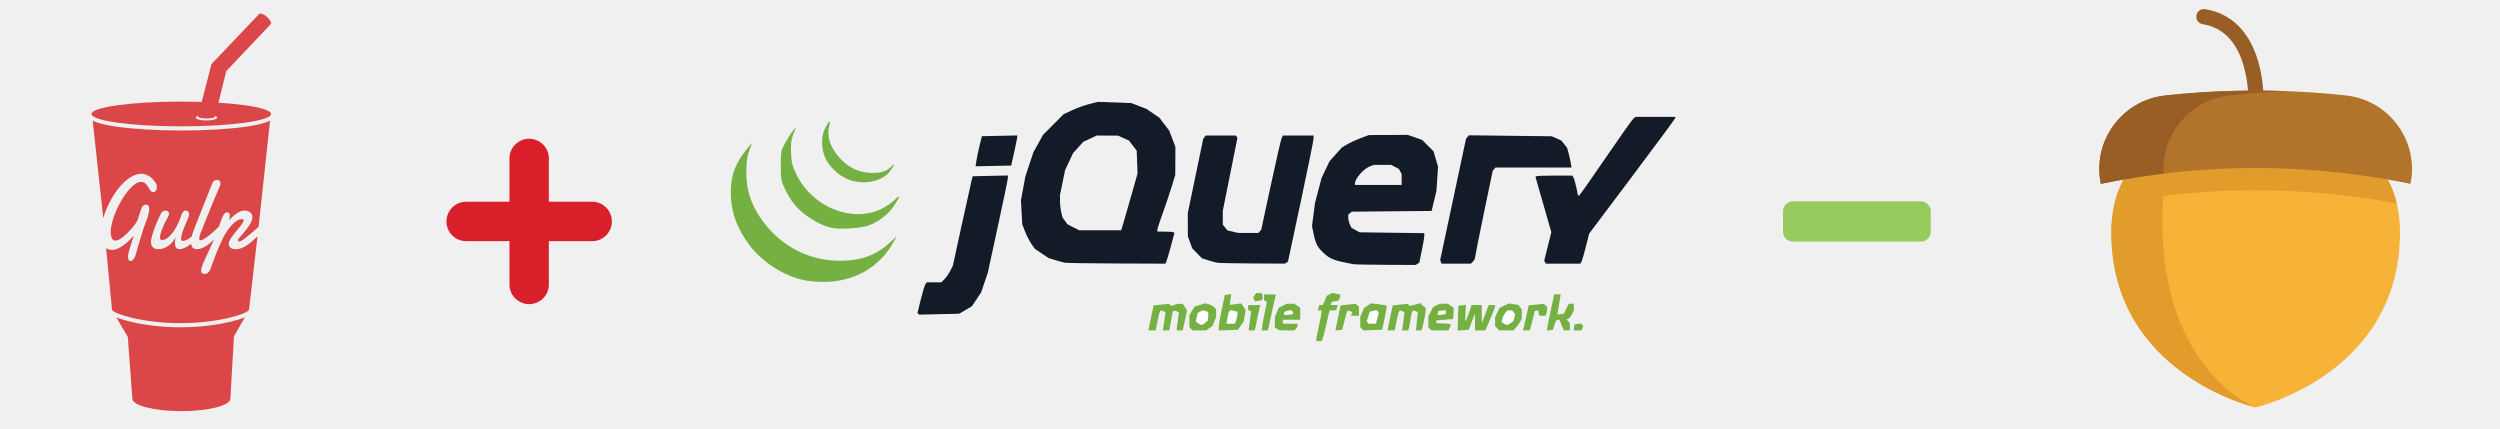
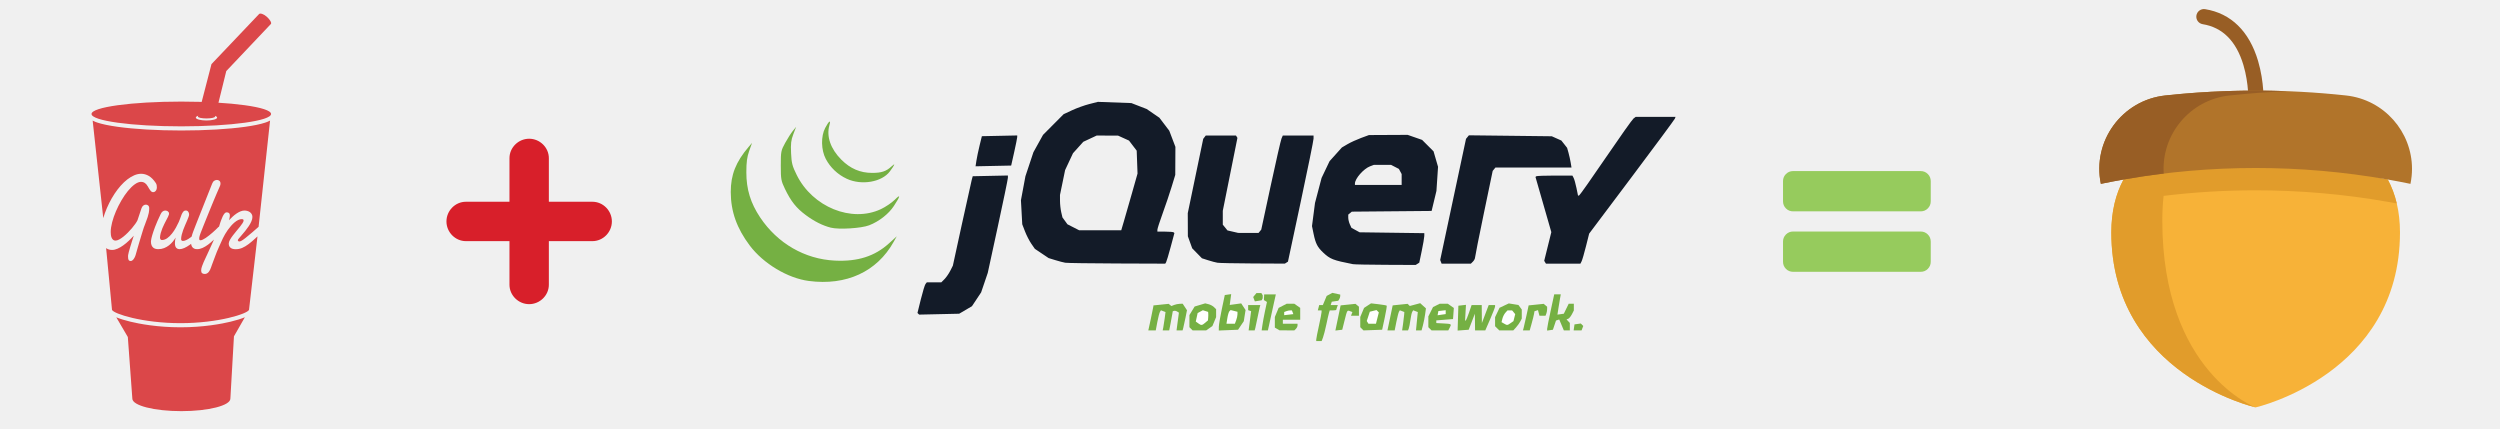
<svg xmlns="http://www.w3.org/2000/svg" version="1.1" id="Layer_1" x="0px" y="0px" width="1873px" height="320.983px" viewBox="0 0 1873 320.983" enable-background="new 0 0 1873 320.983" xml:space="preserve">
-   <g id="gulp_1">
+   <g id="gulp_1_">
    <g id="gulp">
      <g id="Gulp-Logo" transform="translate(0, 1)">
        <path id="Cup" fill="#DB4749" d="M135.241,244.212c-17.451,0-30.934-2.621-37.419-4.184     c-4.434-1.068-7.995-2.173-10.7-3.311l8.648,14.777l3.383,46.164c0,5.176,16.441,9.371,36.721,9.371     c20.282,0,36.722-4.195,36.722-9.371l2.679-46.668l8.183-14.314c-2.717,1.15-6.309,2.271-10.798,3.352     C166.175,241.591,152.691,244.212,135.241,244.212z M183.739,93.99c-12.807,1.788-29.807,2.773-47.864,2.773     c-18.057,0-35.055-0.985-47.863-2.773c-6.344-0.886-11.364-1.931-14.919-3.105c-0.848-0.28-2.285-0.759-3.668-1.521l7.935,73.032     c0.369-1.259,0.779-2.515,1.234-3.768c0.932-2.563,2.01-5.072,3.232-7.522c1.224-2.448,2.556-4.763,3.996-6.944     c1.439-2.18,2.972-4.187,4.596-6.022c1.625-1.833,3.292-3.411,5.003-4.732c1.711-1.321,3.438-2.353,5.182-3.097     c1.744-0.744,3.47-1.117,5.182-1.117c1.97,0,3.875,0.539,5.717,1.617c1.841,1.077,3.562,2.822,5.166,5.232     c0.368,0.539,0.602,1.084,0.698,1.635c0.098,0.552,0.146,1.071,0.146,1.559c0,1.154-0.276,2.065-0.829,2.731     c-0.551,0.668-1.208,1-1.964,1c-0.695,0-1.338-0.366-1.935-1.096c-0.595-0.73-1.261-1.776-1.998-3.137     c-0.694-1.23-1.457-2.122-2.289-2.673c-0.834-0.552-1.739-0.828-2.713-0.828c-1.517,0-3.136,0.629-4.856,1.885     c-1.723,1.256-3.428,2.918-5.116,4.982c-1.69,2.066-3.309,4.425-4.857,7.08s-2.918,5.374-4.11,8.157     c-1.192,2.785-2.138,5.529-2.842,8.234c-0.705,2.706-1.056,5.137-1.056,7.292c0,0.719,0.05,1.457,0.146,2.212     c0.098,0.758,0.281,1.443,0.553,2.059c0.27,0.615,0.639,1.122,1.104,1.52c0.466,0.398,1.056,0.597,1.77,0.597     c0.802,0,1.711-0.27,2.73-0.809c1.018-0.537,2.074-1.243,3.167-2.116c1.094-0.872,2.193-1.858,3.298-2.962     c1.105-1.103,2.133-2.219,3.086-3.348c0.952-1.128,1.797-2.213,2.533-3.251c0.737-1.039,1.289-1.942,1.657-2.714l3.022-9.042     c0.368-0.974,0.849-1.668,1.445-2.076c0.595-0.412,1.207-0.617,1.836-0.617c0.302,0,0.605,0.051,0.909,0.153     c0.304,0.103,0.573,0.264,0.812,0.481c0.238,0.219,0.428,0.5,0.568,0.847c0.141,0.346,0.211,0.749,0.211,1.211     c0,1.231-0.109,2.385-0.326,3.462c-0.216,1.078-0.492,2.129-0.829,3.156c-0.335,1.024-0.709,2.059-1.121,3.097     c-0.41,1.039-0.812,2.124-1.201,3.253c-0.086,0.127-0.243,0.531-0.472,1.209c-0.227,0.682-0.502,1.535-0.828,2.561     c-0.325,1.028-0.677,2.174-1.056,3.445c-0.38,1.268-0.769,2.564-1.169,3.886c-0.401,1.32-0.786,2.614-1.154,3.887     c-0.368,1.269-0.699,2.416-0.991,3.442c-0.292,1.025-0.535,1.885-0.731,2.578c-0.195,0.691-0.313,1.103-0.356,1.231     c-0.108,0.41-0.282,0.865-0.521,1.365c-0.237,0.499-0.519,0.976-0.844,1.423c-0.324,0.448-0.682,0.821-1.072,1.118     c-0.39,0.293-0.79,0.442-1.202,0.442c-0.693,0-1.197-0.233-1.509-0.693c-0.315-0.462-0.472-1.308-0.472-2.54v-0.538     c0-0.181,0.01-0.373,0.032-0.577c0.021-0.41,0.184-1.18,0.488-2.31c0.303-1.127,0.666-2.403,1.088-3.827     c0.422-1.425,0.877-2.898,1.364-4.426c0.486-1.526,0.925-2.892,1.315-4.098c-1.149,1.283-2.392,2.56-3.736,3.827     c-1.343,1.271-2.719,2.413-4.126,3.426c-1.408,1.013-2.827,1.841-4.255,2.482c-1.429,0.64-2.805,0.962-4.126,0.962     c-1.516,0-2.821-0.335-3.916-1c-0.197-0.122-0.383-0.257-0.569-0.393l4.416,46.296c1.149,2.882,22.79,9.959,51.322,9.959     c28.545,0,50.195-7.086,51.324-9.963l6.343-55.043c-0.525,0.482-1.036,0.953-1.524,1.409c-1.82,1.694-3.537,3.147-5.151,4.366     c-1.612,1.22-3.188,2.162-4.726,2.828c-1.539,0.667-3.184,1-4.939,1c-1.646,0-2.918-0.356-3.816-1.076     c-0.898-0.718-1.348-1.705-1.348-2.964v-0.288c0-0.089,0.011-0.198,0.033-0.328c0.086-0.768,0.422-1.654,1.008-2.653     c0.583-1.001,1.286-2.04,2.11-3.116c0.823-1.079,1.7-2.168,2.632-3.271c0.931-1.103,1.791-2.148,2.583-3.138     c0.789-0.985,1.444-1.89,1.964-2.711c0.521-0.82,0.781-1.486,0.781-2.001c0-0.308-0.109-0.551-0.325-0.731     c-0.217-0.178-0.575-0.27-1.072-0.27c-0.867,0-1.761,0.225-2.68,0.675c-0.921,0.447-1.832,1.051-2.73,1.808     c-0.898,0.756-1.775,1.624-2.631,2.597c-0.855,0.976-1.656,1.989-2.404,3.041c-0.747,1.052-1.429,2.11-2.046,3.175     c-0.617,1.063-1.143,2.045-1.577,2.942c-0.129,0.282-0.313,0.681-0.552,1.192c-0.239,0.514-0.499,1.092-0.78,1.732     c-0.282,0.641-0.579,1.303-0.893,1.979c-0.315,0.683-0.602,1.323-0.861,1.926c-0.259,0.602-0.493,1.141-0.697,1.616     c-0.207,0.473-0.354,0.802-0.439,0.98c-0.109,0.231-0.288,0.666-0.537,1.307c-0.249,0.644-0.536,1.394-0.86,2.252     c-0.325,0.859-0.666,1.764-1.023,2.715c-0.357,0.948-0.694,1.846-1.008,2.694c-0.313,0.843-0.59,1.587-0.827,2.23     c-0.238,0.64-0.391,1.076-0.456,1.308c-0.216,0.667-0.471,1.293-0.762,1.885c-0.293,0.591-0.628,1.108-1.007,1.561     c-0.379,0.446-0.812,0.805-1.3,1.074c-0.487,0.271-1.034,0.404-1.639,0.404c-0.781,0-1.424-0.187-1.934-0.559     c-0.508-0.37-0.763-1.083-0.763-2.135c0-0.514,0.065-1.038,0.195-1.576c0.13-0.539,0.293-1.072,0.488-1.598     c0.194-0.526,0.395-1.038,0.6-1.538c0.205-0.502,0.396-0.983,0.568-1.444c1.17-2.564,2.362-5.135,3.574-7.715     c1.213-2.578,2.376-5.129,3.493-7.657c0.233-0.525,0.445-1.041,0.672-1.566c-0.067,0.066-0.135,0.136-0.201,0.201     c-1.408,1.36-2.81,2.559-4.207,3.6c-1.398,1.037-2.784,1.864-4.157,2.481c-1.376,0.614-2.714,0.921-4.014,0.921     c-0.888,0-1.629-0.139-2.224-0.421c-0.596-0.283-1.072-0.669-1.43-1.154c-0.357-0.487-0.613-1.065-0.763-1.731     c-0.052-0.229-0.083-0.468-0.117-0.704c-0.381,0.296-0.764,0.584-1.15,0.857c-1.342,0.948-2.664,1.712-3.964,2.288     c-1.298,0.578-2.469,0.865-3.507,0.865c-1.04,0-1.885-0.345-2.535-1.037c-0.65-0.691-0.974-1.873-0.974-3.541     c0-1.18,0.173-2.553,0.518-4.116c-0.562,1.001-1.266,2.016-2.109,3.039c-0.846,1.027-1.81,1.963-2.891,2.81     c-1.085,0.846-2.297,1.533-3.639,2.059c-1.344,0.525-2.806,0.787-4.386,0.787c-0.714,0-1.402-0.088-2.063-0.268     c-0.662-0.18-1.24-0.488-1.738-0.923c-0.499-0.437-0.898-1.021-1.202-1.752c-0.303-0.73-0.454-1.648-0.454-2.75     c0-0.025,0.043-0.416,0.129-1.176c0.086-0.755,0.363-1.949,0.828-3.578c0.466-1.627,1.186-3.738,2.16-6.33     c0.976-2.589,2.352-5.732,4.126-9.425c0.454-0.976,0.98-1.676,1.575-2.098c0.597-0.424,1.24-0.635,1.932-0.635     c0.305,0,0.618,0.045,0.942,0.134c0.327,0.089,0.629,0.231,0.911,0.424c0.281,0.191,0.509,0.437,0.684,0.731     c0.171,0.294,0.259,0.633,0.259,1.02c0,0.255-0.034,0.5-0.099,0.73c-0.108,0.437-0.341,1.008-0.697,1.712     c-0.358,0.707-0.775,1.515-1.253,2.425c-0.476,0.91-0.979,1.892-1.509,2.944c-0.532,1.052-1.024,2.141-1.479,3.271     s-0.845,2.276-1.17,3.444c-0.325,1.167-0.509,2.302-0.552,3.404c0,0.462,0.107,0.885,0.324,1.271     c0.218,0.383,0.575,0.576,1.072,0.576c1.408,0,2.75-0.463,4.029-1.385c1.276-0.924,2.456-2.072,3.54-3.444     c1.083-1.371,2.062-2.847,2.939-4.427c0.878-1.577,1.608-3.019,2.193-4.328c0.412-0.871,0.774-1.808,1.088-2.807     c0.314-1.002,0.656-1.925,1.023-2.771c0.37-0.846,0.791-1.553,1.268-2.115c0.476-0.564,1.072-0.849,1.786-0.849     c0.781,0,1.397,0.297,1.853,0.886c0.455,0.591,0.681,1.296,0.681,2.116c0,0.461-0.145,1.098-0.437,1.905     c-0.293,0.809-0.662,1.73-1.105,2.771c-0.445,1.038-0.926,2.147-1.445,3.327c-0.52,1.181-1.003,2.379-1.445,3.599     c-0.445,1.218-0.812,2.41-1.105,3.576c-0.292,1.17-0.438,2.252-0.438,3.252c0,0.925,0.476,1.386,1.428,1.386     c0.672,0,1.505-0.231,2.502-0.692c0.997-0.463,2.041-1.111,3.134-1.944c0.273-0.208,0.548-0.425,0.821-0.653     c0.306-1.259,0.664-2.423,1.08-3.481c0.758-2.001,1.527-3.989,2.307-5.965c0.779-1.975,1.493-3.782,2.145-5.426l9.842-24.818     c0.389-0.999,0.915-1.705,1.575-2.115c0.662-0.41,1.327-0.616,2-0.616c0.67,0,1.282,0.218,1.834,0.655     c0.552,0.436,0.829,1.141,0.829,2.116c0,0.461-0.092,0.949-0.276,1.461c-0.185,0.514-0.417,1.064-0.699,1.654     c-0.54,1.208-1.185,2.682-1.933,4.425c-0.748,1.745-1.549,3.644-2.403,5.695c-0.856,2.053-1.733,4.188-2.631,6.405     c-0.898,2.222-1.776,4.381-2.632,6.484c-0.854,2.104-1.656,4.098-2.403,5.983s-1.391,3.521-1.932,4.906     c-0.239,0.59-0.472,1.277-0.698,2.06c-0.229,0.782-0.341,1.48-0.341,2.096c0,0.385,0.064,0.692,0.194,0.924     s0.378,0.347,0.748,0.347c0.454,0,1.022-0.159,1.705-0.481c0.683-0.319,1.418-0.744,2.208-1.271     c0.792-0.524,1.615-1.127,2.469-1.809c0.856-0.679,1.707-1.384,2.55-2.113c0.846-0.733,1.652-1.464,2.42-2.194     c0.769-0.732,1.457-1.406,2.064-2.021c0.142-0.148,0.312-0.253,0.5-0.33c0.366-1.093,0.699-2.164,0.993-3.208     c0.174-0.463,0.413-1.117,0.716-1.965c0.303-0.847,0.65-1.68,1.039-2.502c0.39-0.818,0.829-1.532,1.315-2.134     c0.488-0.603,1.014-0.905,1.576-0.905c0.867,0,1.496,0.199,1.885,0.597c0.389,0.399,0.584,0.981,0.584,1.752     c0,0.153-0.021,0.397-0.065,0.73c-0.044,0.334-0.097,0.687-0.162,1.059c-0.065,0.371-0.136,0.725-0.211,1.059     c-0.077,0.333-0.146,0.576-0.212,0.73c0.8-0.872,1.667-1.738,2.599-2.597c0.932-0.859,1.895-1.637,2.892-2.329     c0.996-0.693,2.014-1.255,3.054-1.693c1.039-0.435,2.079-0.653,3.118-0.653c0.715,0,1.424,0.103,2.127,0.307     c0.704,0.206,1.333,0.508,1.885,0.905c0.552,0.398,1.002,0.898,1.348,1.501c0.345,0.603,0.519,1.302,0.519,2.098     c0,1.052-0.264,2.174-0.795,3.364c-0.53,1.194-1.196,2.393-1.997,3.598c-0.803,1.207-1.668,2.38-2.599,3.521     c-0.932,1.143-1.803,2.181-2.614,3.118c-0.813,0.937-1.496,1.729-2.048,2.386c-0.551,0.654-0.84,1.095-0.86,1.327     c0,0.309,0.097,0.556,0.292,0.751c0.195,0.191,0.52,0.288,0.974,0.288c0.368,0,0.91-0.205,1.624-0.617     c0.714-0.41,1.716-1.121,3.004-2.134c1.288-1.014,2.925-2.374,4.906-4.08c1.359-1.17,2.95-2.562,4.743-4.148l8.591-79.568     c-1.384,0.765-2.823,1.244-3.671,1.524C195.103,92.059,190.084,93.104,183.739,93.99z M135.824,75.111     c-37.143,0-67.254,4.153-67.254,9.276c0,5.124,30.111,9.276,67.254,9.276c37.143,0,67.255-4.152,67.255-9.276     C203.079,79.264,172.967,75.111,135.824,75.111z M162.678,87.099c0,1.202-3.579,2.177-7.994,2.177     c-4.413,0-7.992-0.975-7.992-2.177c0-1.203,3.579-2.178,7.992-2.178C159.1,84.92,162.678,85.896,162.678,87.099z" />
        <path id="Straw" fill="#DB4749" d="M148.311,86.136c-0.039,0.063-0.061,0.127-0.061,0.193     c0,0.778,2.881,1.409,6.434,1.409c3.554,0,6.435-0.63,6.435-1.409l8.403-34.075l33.42-35.285c0.011-0.01,0.021-0.021,0.032-0.033     c0.708-0.8-0.727-3.276-3.11-5.4c-2.381-2.124-4.952-2.842-5.751-2.033c-0.007,0.005-0.012,0.012-0.018,0.018l-35.659,37.522     L148.311,86.136z" />
      </g>
    </g>
  </g>
  <g id="seed">
    <path fill="#F7B238" d="M1798.068,174.123c0,106.46-108.134,131.104-108.134,131.104s-108.134-24.645-108.134-131.104   c0-7.828,0.829-15.048,2.401-21.689c1.551-6.535,3.823-12.5,6.74-17.94c32.744-5.76,65.868-8.633,98.992-8.633   s66.248,2.873,98.992,8.633c2.917,5.44,5.189,11.406,6.74,17.94C1797.239,159.075,1798.068,166.295,1798.068,174.123z" />
    <path fill="#E19C2B" d="M1788.927,134.493c-32.744-5.76-59.029-32.136-92.153-32.136c-27.453,0-40.396,7.443-67.631,11.398   c-0.346,0.051-8.014-9.169-8.359-9.119c-2.167,0.319-4.752,8.723-6.917,9.068c-0.596,0.094-6.165,0.715-6.761,0.812   c-2.512,0.407-13.656,19.537-16.164,19.977c-2.917,5.441-5.189,11.407-6.74,17.942c-1.572,6.64-2.4,13.859-2.4,21.688   c0,106.46,108.134,131.104,108.134,131.104S1620,278.92,1620,165.274c0-6.572,0.336-12.737,0.974-18.521   c22.901-2.783,45.931-4.174,68.961-4.174c33.124,0,66.248,2.873,98.992,8.633c2.249,0.395,4.491,0.805,6.74,1.224   C1794.116,145.899,1791.844,139.934,1788.927,134.493z" />
    <path fill="#985E25" d="M1690.152,82.717c-0.09,0-0.18-0.002-0.27-0.006c-3.143-0.146-5.571-2.81-5.429-5.952l0,0   c0.006-0.138,0.561-13.911-3.711-28.119c-5.366-17.853-15.621-28.121-30.479-30.52c-3.107-0.501-5.22-3.427-4.719-6.534   c0.501-3.107,3.43-5.219,6.535-4.719c19.35,3.124,33.067,16.536,39.668,38.79c4.754,16.029,4.121,30.996,4.092,31.626   C1695.698,80.337,1693.178,82.717,1690.152,82.717z" />
    <path fill="#B1742A" d="M1807.072,126.453c0,3.716-0.38,7.493-1.162,11.292c-5.646-1.17-11.315-2.257-16.984-3.252   c-32.744-5.76-65.868-8.633-98.992-8.633c-33.123,0-66.248,2.873-98.992,8.633c-5.676,0.995-11.336,2.082-16.99,3.252   c-6.627-32.007,15.806-62.714,48.307-66.225c44.986-4.864,90.359-4.864,135.345,0   C1786.251,74.613,1807.072,98.839,1807.072,126.453z" />
    <path fill="#985E25" d="M1670.386,71.521c14.505-1.569,29.05-2.623,43.608-3.18c-30.596-1.17-61.255-0.116-91.735,3.18   c-32.502,3.51-54.933,34.218-48.307,66.225c5.653-1.17,11.313-2.257,16.99-3.252c10.005-1.76,20.045-3.248,30.108-4.469   C1619.165,100.954,1640.512,74.747,1670.386,71.521z" />
  </g>
  <path id="plus" fill="#D81F2A" d="M443.837,151.152h-32.634v-32.634c0-8.017-6.734-14.581-14.754-14.581  s-14.754,6.564-14.754,14.581v32.634h-32.634c-8.018,0-14.581,6.733-14.581,14.754c0,8.021,6.562,14.755,14.581,14.755h32.634  v32.633c0,8.017,6.734,14.581,14.754,14.581s14.754-6.564,14.754-14.581v-32.633h32.634c8.017,0,14.581-6.734,14.581-14.755  C458.418,157.885,451.854,151.152,443.837,151.152z" />
  <g id="dash">
-     <path fill="#96CB5D" d="M1444.311,153.035c-1.467-1.467-3.25-2.201-5.345-2.201h-95.584c-2.095,0-3.877,0.734-5.345,2.201   c-1.467,1.467-2.2,3.248-2.2,5.345v15.093c0,2.098,0.733,3.879,2.2,5.344c1.468,1.469,3.25,2.201,5.345,2.201h95.583   c2.096,0,3.879-0.732,5.346-2.201c1.467-1.465,2.2-3.246,2.2-5.344V158.38C1446.512,156.283,1445.779,154.502,1444.311,153.035z" />
+     <path fill="#96CB5D" d="M1444.311,130.371c-1.467-1.467-3.25-2.201-5.345-2.201h-95.584c-2.095,0-3.877,0.734-5.345,2.201   c-1.467,1.467-2.2,3.248-2.2,5.345v15.093c0,2.098,0.733,3.879,2.2,5.344c1.468,1.468,3.25,2.201,5.345,2.201h95.583   c2.096,0,3.879-0.732,5.346-2.201c1.467-1.465,2.2-3.246,2.2-5.344v-15.093C1446.512,133.619,1445.779,131.837,1444.311,130.371z" />
  </g>
  <g id="layer1" transform="translate(0,-850.3622)">
-     <g id="jquery-logo" transform="translate(609.8801,-675.5293)">
-       <g id="4224" transform="translate(-10.10153,233.9983)">
+     <g id="g5991" transform="translate(609.8801,-675.5293)">
+       <g id="g4224" transform="translate(-10.10153,233.9983)">
        <path id="path4228" fill="#75B043" d="     M6.194,1502.391c-15.827-2.074-33.984-12.945-44.194-26.459c-9.757-12.916-14.265-25.58-14.292-40.146     c-0.023-12.938,3.772-22.529,13.397-33.854l2.549-3l-2.128,6c-1.623,4.576-2.131,8.372-2.141,16     c-0.018,12.763,3.145,23.099,10.374,33.907c12.982,19.408,33.423,31.213,55.934,32.297c17.218,0.83,29.931-3.24,40.687-13.025     l5.692-5.18l-2.339,4.189C57.249,1495.477,34.259,1506.069,6.194,1502.391L6.194,1502.391z M22.676,1462.456     c-6.188-1.578-12.314-4.648-18.715-9.385c-7.129-5.273-11.189-10.371-15.643-19.639c-2.915-6.065-3.124-7.235-3.124-17.5     c0-10.561,0.131-11.239,3.295-17c1.812-3.3,4.397-7.35,5.744-9l2.449-3l-2.095,5.5c-1.707,4.48-2.021,7.104-1.69,14.161     c0.354,7.574,0.884,9.629,4.228,16.395c11.873,24.023,41.062,35.888,63.015,25.617c3.497-1.637,8.179-4.797,10.405-7.023     c4.594-4.594,4.394-3.05-0.592,4.574c-3.951,6.039-11.076,11.621-18.539,14.519C45.551,1462.952,28.719,1463.997,22.676,1462.456     L22.676,1462.456z M34.694,1425.862c-6.821-3.16-12.367-8.4-15.805-14.931c-3.527-6.7-3.717-16.951-0.43-23.182     c2.839-5.382,4.411-6.421,3.17-2.094c-2.402,8.377,0.851,17.787,8.952,25.888c6.715,6.715,14.123,9.887,23.084,9.887     c6.983,0,10.494-1.17,14.432-4.812c3.149-2.913,2.732-1.621-1.185,3.671C60.966,1428.323,45.701,1430.964,34.694,1425.862     L34.694,1425.862z" />
      </g>
      <path id="path4183" fill="#75B043" d="M376.257,1780.179c0.012-0.688,0.912-5.277,2-10.199    s1.979-9.535,1.979-10.25v-1.301h-1.406h-1.406l0.522-2l0.523-2h1.37h1.37l1.429-3.42l1.429-3.418l2.143-1.148l2.144-1.146    l2.941,0.646l2.941,0.646l-0.016,1.17c-0.008,0.645-0.346,1.688-0.75,2.32l-0.734,1.148l-2.422,0.352l-2.422,0.35l-0.411,1.25    l-0.412,1.25h2.69h2.69l-0.606,1.582c-0.334,0.871-0.607,1.77-0.607,2s-1.095,0.418-2.433,0.418h-2.433l-0.542,1.75    c-0.298,0.963-1.2,4.91-2.006,8.773c-0.805,3.863-1.931,8.25-2.501,9.75l-1.036,2.727h-2.025h-2.024L376.257,1780.179    L376.257,1780.179z" />
      <path id="path4181" fill="#75B043" d="M252.335,1764.729c1.045-4.783,1.9-8.996,1.9-9.359v-0.66    l5.709-0.59l5.709-0.59l1.041,0.826l1.041,0.826l2-0.807c1.1-0.443,3.002-0.838,4.227-0.877l2.228-0.07l1.604,2.449l1.604,2.449    l-1.15,5.801c-0.633,3.191-1.374,6.59-1.649,7.551l-0.498,1.75h-2.262h-2.262l0.892-6.652l0.892-6.652l-1.312-0.83    c-0.723-0.457-1.763-0.689-2.312-0.516l-1,0.316l-0.301,1.918c-0.166,1.055-0.761,4.279-1.321,7.168l-1.02,5.25h-2.448h-2.448    l0.464-2.25c0.256-1.238,0.734-4.332,1.062-6.877l0.598-4.627l-1.713-0.658l-1.713-0.656l-0.751,1.215    c-0.413,0.668-1.288,4.059-1.943,7.533l-1.192,6.318h-2.787h-2.789L252.335,1764.729L252.335,1764.729z" />
      <path id="path4179" fill="#75B043" d="M282.435,1772.229l-1.2-1.199l0.004-4.551l0.004-4.551    l1.949-3.195l1.947-3.195l3.958-1.186l3.957-1.186l2.521,0.633c1.387,0.348,3.228,1.34,4.091,2.203l1.569,1.568v2.961v2.961    l-1.394,3.338l-1.395,3.336l-2.328,1.631l-2.328,1.631h-5.077h-5.078L282.435,1772.229L282.435,1772.229z" />
      <path id="path4177" fill="#FFFFFF" d="M293.064,1767.679l2.051-1.75l0.175-2    c0.097-1.1,0.124-2.531,0.061-3.182l-0.115-1.184l-1.962-0.623l-1.962-0.621l-1.957,1.047l-1.957,1.047l-0.699,3.186l-0.699,3.184    l1.809,1.324C290.145,1769.815,290.604,1769.778,293.064,1767.679L293.064,1767.679z" />
      <path id="path4175" fill="#75B043" d="M303.27,1770.724c0.02-1.537,1.033-7.52,2.25-13.295    l2.215-10.5l2.394-0.338l2.394-0.338l-0.544,4.055l-0.544,4.057l4.297-0.59l4.298-0.588l1.636,2.494l1.635,2.496l-0.669,4.182    l-0.669,4.18l-2.148,3.195l-2.148,3.195l-7.215,0.295l-7.215,0.293L303.27,1770.724L303.27,1770.724z" />
      <path id="path4173" fill="#FFFFFF" d="M316.261,1765.864c0.535-1.41,0.975-3.428,0.975-4.48    v-1.916l-2.573-0.646l-2.573-0.646l-0.875,0.877c-0.482,0.482-1.182,2.791-1.555,5.127l-0.68,4.25h3.152h3.153L316.261,1765.864z" />
      <path id="path4171" fill="#75B043" d="M326.528,1766.216l0.931-7.211l-1.111-0.371l-1.112-0.371    v-1.916v-1.918h4.567h4.567l-0.498,1.75c-0.274,0.963-1.011,4.451-1.637,7.75c-0.626,3.301-1.362,6.787-1.636,7.75l-0.499,1.75    h-2.251h-2.252L326.528,1766.216z" />
      <path id="path4196" fill="#75B043" d="M337.07,1750.716    l1.062,0.656l1.188,0.75l-1.469,6.906c-0.811,3.801-1.687,8.594-1.969,10.656l-0.531,3.75h2.344h2.344l1.688-7.75    c0.925-4.264,2.262-10.338,2.969-13.5l1.281-5.75h-4.375h-4.375l-0.031,1.25C337.162,1748.772,337.001,1749.6,337.07,1750.716    L337.07,1750.716z" />
      <path id="path4194" fill="#75B043" d="M336.128,1749.309    l0.036-2.125l-1.031-1.75h-1.812h-1.844l-1.219,1.469l-1.25,1.5l0.625,1.656l0.625,1.625l3.344-0.531l1.812-0.322    L336.128,1749.309z" />
      <path id="path4167" fill="#75B043" d="M346.985,1772.349l-1.75-1.02v-3.982v-3.982l1.421-3.4    l1.422-3.402l3.029-1.566l3.028-1.566h2.827h2.827l2.223,1.557l2.223,1.557v4.443v4.443h-6.5h-6.5v1.5v1.5h5.5h5.5v1.301    c0,0.715-0.54,1.84-1.2,2.5l-1.2,1.199l-5.55-0.029l-5.55-0.029l-1.75-1.02V1772.349z" />
      <path id="path4165" fill="#FFFFFF" d="M358.558,1759.827l-0.537-1.398h-1.312    c-0.721,0-2.022,0.273-2.893,0.607l-1.582,0.607v1.191v1.193l3.43-0.4l3.43-0.4L358.558,1759.827z" />
      <path id="path4163" fill="#75B043" d="M392.552,1764.104l1.968-9.424l5.566-0.576l5.566-0.574    l1.292,1.072l1.291,1.072v3.377v3.377h-2.969h-2.969l0.526-1.371l0.526-1.371l-1.701-0.652c-2.25-0.863-2.213-0.924-4.194,7.008    l-1.72,6.887l-2.576,0.301l-2.576,0.299L392.552,1764.104z" />
      <path id="path4161" fill="#75B043" d="M410.439,1772.233l-1.204-1.205v-3.832v-3.832    l1.417-3.389l1.416-3.391l2.613-1.713l2.612-1.711l5.67,0.666c3.118,0.365,5.85,0.846,6.069,1.066    c0.22,0.219-0.457,4.367-1.505,9.217l-1.904,8.818l-6.99,0.254l-6.99,0.254L410.439,1772.233z" />
      <path id="path4159" fill="#FFFFFF" d="M422.069,1764.184l1.077-4.244l-0.882-0.883l-0.883-0.881    l-2.495,0.625l-2.496,0.627l-1.148,3.48l-1.149,3.48l0.631,1.02l0.63,1.02h2.819h2.819L422.069,1764.184z" />
      <path id="path4157" fill="#75B043" d="M431.561,1764.054l1.958-9.373l5.604-0.58l5.605-0.578    l0.801,0.803l0.802,0.801l3.907-1.043l3.908-1.043l2.146,1.941l2.146,1.943l-0.603,4.398c-0.332,2.42-1.07,6.135-1.641,8.254    l-1.038,3.852h-2.091h-2.091l0.678-6.873l0.678-6.875l-1.719-0.66l-1.718-0.658l-0.719,1.162    c-0.395,0.639-1.009,3.359-1.365,6.045s-0.905,5.555-1.219,6.373l-0.571,1.486h-2.214h-2.214l0.748-5.25    c0.411-2.887,0.78-5.988,0.82-6.893l0.073-1.643l-1.67-0.641l-1.67-0.641l-0.65,1.051c-0.357,0.578-1.229,3.969-1.938,7.535    l-1.288,6.48h-2.707h-2.707L431.561,1764.054z" />
      <path id="path4155" fill="#75B043" d="M461.435,1772.229l-1.2-1.199l0.002-4.051l0.002-4.051    l1.749-3.486l1.748-3.484l2.5-1.25l2.5-1.25l3.027-0.014l3.027-0.016l2.275,1.594l2.275,1.594l-0.303,4.156l-0.304,4.156    l-6.267,0.5l-6.268,0.5l0.005,1l0.006,1l5.511,0.301c5.95,0.322,6.022,0.377,4.477,3.266l-1.034,1.934H468.9h-6.265    L461.435,1772.229L461.435,1772.229z" />
      <path id="path4153" fill="#FFFFFF" d="M473.235,1759.749v-1.453l-2.741,0.316l-2.741,0.316    l-0.3,1.584l-0.3,1.582l3.041-0.445l3.041-0.447V1759.749z" />
      <path id="path4151" fill="#75B043" d="M482.447,1764.239l0.288-9.311l2.843-0.324l2.843-0.326    l-0.343,5.982l-0.343,5.982l0.57-0.354c0.312-0.195,1.419-2.854,2.457-5.908l1.887-5.553h3.793h3.793l0.056,6.75l0.056,6.75    l2.558-6.75l2.558-6.75h2.387h2.387v1.057c0,0.58-1.65,4.855-3.668,9.5l-3.667,8.443h-3.833h-3.832l-0.07-6.25l-0.07-6.25    l-2.313,6l-2.313,6l-4.154,0.311l-4.154,0.309L482.447,1764.239L482.447,1764.239z" />
      <path id="path4149" fill="#75B043" d="M511.806,1771.858l-1.571-1.572v-3.395v-3.395l1.669-3.5    l1.669-3.5l3.463-1.645l3.463-1.643l3.615,0.588l3.614,0.586l1.254,1.713l1.253,1.715v3.375v3.375l-1.125,2.184    c-0.618,1.201-2.047,3.197-3.174,4.434l-2.05,2.25h-5.254h-5.255L511.806,1771.858z" />
      <path id="path4147" fill="#FFFFFF" d="M521.898,1767.952l2.108-1.477l0.657-2.619l0.657-2.619    l-1.165-1.404l-1.166-1.404h-1.723h-1.722l-1.577,1.75c-0.868,0.963-1.875,2.945-2.239,4.404l-0.662,2.652l1.834,1.066    C519.296,1769.694,519.425,1769.684,521.898,1767.952z" />
      <path id="path4145" fill="#75B043" d="M531.598,1771.679c0.274-0.963,1.236-5.178,2.139-9.367    l1.64-7.617l5.638-0.582l5.638-0.582l1.292,1.072l1.291,1.072v1.795c0,0.988-0.273,2.508-0.607,3.377l-0.606,1.582h-2.276h-2.276    l-0.551-2.105l-0.551-2.105l-1.315,0.439l-1.316,0.438l-0.312,1.918c-0.173,1.055-0.973,4.279-1.778,7.166l-1.465,5.25h-2.54    H531.1L531.598,1771.679z" />
      <path id="path4143" fill="#75B043" d="M549.235,1772.259c0-0.721,1.192-6.828,2.65-13.57    l2.649-12.26h2.462h2.461l-0.584,3.25c-0.322,1.787-0.886,5.203-1.254,7.588l-0.669,4.34l2.393-0.34l2.392-0.338l1.832-3.75    l1.833-3.75h1.917h1.918v2.551v2.549l-1.479,2.859c-0.813,1.574-2.051,3.07-2.75,3.326l-1.271,0.465l1.25,1.326l1.25,1.324v2.801    v2.799l-2.25-0.01l-2.25-0.01l-1.716-4.084l-1.717-4.084l-1.215,0.404l-1.215,0.404l-1.153,3.439l-1.152,3.439l-2.166,0.32    l-2.166,0.32V1772.259L549.235,1772.259z" />
      <path id="path4060" fill="#75B043" d="M569.416,1771.179l0.319-2.25l2.365-0.334l2.365-0.334    l0.918,0.916l0.917,0.918l-0.64,1.668l-0.64,1.666h-2.963h-2.962L569.416,1771.179z" />
      <path id="path4058" fill="#131B28" d="M78.112,1760.974l-0.623-0.625l2.521-10.209    c1.387-5.615,2.96-10.773,3.496-11.461l0.975-1.25h5.423h5.423l2.366-2.365c1.301-1.301,3.254-4.113,4.339-6.25l1.973-3.885    l6.646-30.541c3.656-16.796,7.002-31.873,7.437-33.5l0.79-2.959l13.18-0.278l13.179-0.278v1.709c0,0.941-3.395,17.357-7.543,36.48    l-7.542,34.77l-2.482,7.299l-2.482,7.299l-3.446,5.191l-3.446,5.191l-4.779,2.809l-4.779,2.809l-15,0.336l-15,0.334    L78.112,1760.974L78.112,1760.974z M403.735,1723.804c-14.964-2.947-17.049-3.762-22.335-8.736    c-4.247-3.996-5.647-6.734-7.136-13.955l-1.199-5.818l1.128-8.682l1.128-8.682l2.468-9.38l2.468-9.379l2.988-6.262l2.988-6.261    l4.617-5.136l4.616-5.135l4.214-2.469c2.318-1.359,6.879-3.451,10.135-4.651l5.92-2.181l14.5-0.073l14.5-0.074l5.41,1.884    l5.409,1.883l4.29,4.291l4.29,4.289l1.685,5.793l1.684,5.794l-0.6,9.033l-0.601,9.033l-1.808,7.5l-1.808,7.5l-29.892,0.264    l-29.892,0.266l-1.335,1.107l-1.334,1.107v2.33c0,1.283,0.538,3.51,1.194,4.953l1.195,2.621l3.055,1.676l3.056,1.674l24.25,0.328    l24.25,0.328l-0.039,2.172c-0.021,1.195-0.874,6.166-1.895,11.049l-1.854,8.875l-1.355,0.859l-1.356,0.859l-22.5-0.102    C415.86,1724.243,404.835,1724.02,403.735,1723.804L403.735,1723.804z M440.235,1660.365v-4.066l-1.029-1.924l-1.03-1.924    l-2.92-1.51l-2.921-1.512h-6.484h-6.485l-2.814,1.064c-4.809,1.816-11.315,9.227-11.315,12.887v1.049h17.5h17.5V1660.365z     M188.235,1722.739c-1.375-0.23-4.75-1.113-7.5-1.961l-5-1.541l-5.151-3.457l-5.151-3.459l-2.646-3.818    c-1.455-2.1-3.58-6.238-4.723-9.195l-2.075-5.379l-0.492-9l-0.491-9l1.68-9l1.681-9l2.995-9l2.994-9l3.605-6.5l3.605-6.5    l7.706-7.742l7.706-7.742l6.379-2.974c3.508-1.636,9.286-3.715,12.84-4.62l6.46-1.646l12.54,0.457l12.539,0.457l5.739,2.223    l5.739,2.223l4.761,3.266l4.761,3.266l3.707,4.875l3.706,4.876l2.294,6.042l2.293,6.039l-0.054,10.5l-0.054,10.5l-2.746,9    c-1.512,4.951-4.524,13.873-6.697,19.828c-2.172,5.955-3.949,11.469-3.949,12.25v1.422h5.834c3.208,0,6.076,0.244,6.374,0.541    l0.542,0.543l-2.799,10.43c-1.539,5.736-3.084,10.893-3.434,11.459l-0.636,1.027l-36.19-0.135    C207.021,1723.218,189.61,1722.968,188.235,1722.739z M232.143,1691.679c1.097-3.711,3.844-13.274,6.104-21.25l4.111-14.5    l-0.312-8.579l-0.312-8.58l-2.884-3.778l-2.884-3.779l-4.116-1.869l-4.116-1.87l-8-0.012l-8-0.012l-5,2.333l-5,2.334l-3.861,4.283    l-3.862,4.283l-2.954,6.312l-2.953,6.311l-1.922,9.312l-1.921,9.312l0.011,4.5c0.006,2.476,0.42,6.265,0.92,8.422l0.91,3.922    l1.875,2.578l1.875,2.576l4.403,2.25l4.403,2.25h15.746h15.746l1.992-6.748V1691.679z M302.235,1722.739    c-1.375-0.23-4.555-1.078-7.065-1.885l-4.565-1.463l-3.643-3.732l-3.641-3.73l-1.627-4.5l-1.626-4.5l-0.036-8.672l-0.035-8.672    l5.787-27.828l5.786-27.828l0.955-1.25l0.955-1.25h11.318h11.318l0.544,0.879l0.543,0.88l-5.484,27.318l-5.484,27.32v5.189v5.191    l1.75,2.16l1.75,2.16l4,0.926l4,0.928l7.628,0.023l7.627,0.023l1.034-1.25l1.034-1.25l7.099-32.999    c3.905-18.149,7.535-34.013,8.067-35.25l0.968-2.25h11.521h11.521v2.327c0,1.279-4.314,22.54-9.588,47.245l-9.588,44.917    l-1.162,0.74l-1.162,0.74l-24-0.121C315.535,1723.212,303.61,1722.968,302.235,1722.739L302.235,1722.739z M469.643,1722.052    l-0.528-1.379l9.667-45.371l9.667-45.373l1.085-1.333l1.086-1.334l31.058,0.361l31.058,0.361l3.582,1.601l3.582,1.602l2.153,2.737    l2.152,2.737l1.024,3.635c0.562,1.998,1.302,5.32,1.643,7.383l0.619,3.75h-28.506H510.48l-1.02,1.25l-1.02,1.25l-6.603,31.714    c-3.632,17.443-6.604,32.373-6.604,33.18c0,0.805-0.707,2.17-1.571,3.035l-1.571,1.57h-10.96h-10.96L469.643,1722.052    L469.643,1722.052z M547.696,1722.366l-0.658-1.064l2.668-10.752l2.667-10.752l-5.933-20.654l-5.934-20.652l0.531-0.531    c0.292-0.291,6.515-0.531,13.829-0.531h13.298l0.923,1.75c0.508,0.963,1.461,4.363,2.118,7.557l1.194,5.806l0.871-0.306    c0.479-0.168,9.455-12.906,19.946-28.307c10.492-15.399,19.824-28.562,20.738-29.25l1.662-1.25h14.915h14.916l-0.521,1.358    c-0.287,0.747-14.852,20.434-32.367,43.75l-31.845,42.39l-2.386,9.5c-1.312,5.225-2.787,10.287-3.276,11.25l-0.89,1.75h-12.906    h-12.905L547.696,1722.366z M121.656,1646.21c0.361-2.354,1.427-7.431,2.368-11.281l1.711-7l13.25-0.279l13.25-0.279l-0.027,1.279    c-0.015,0.704-1.037,5.778-2.271,11.278l-2.246,10l-13.345,0.281l-13.346,0.279L121.656,1646.21z" />
    </g>
  </g>
+   <g id="dash_1_">
+     <path fill="#96CB5D" d="M1444.311,175.659c-1.467-1.467-3.25-2.201-5.345-2.201h-95.584c-2.095,0-3.877,0.734-5.345,2.201   c-1.467,1.467-2.2,3.248-2.2,5.346v15.092c0,2.098,0.733,3.879,2.2,5.344c1.468,1.469,3.25,2.201,5.345,2.201h95.583   c2.096,0,3.879-0.732,5.346-2.201c1.467-1.465,2.2-3.246,2.2-5.344v-15.092C1446.512,178.907,1445.779,177.126,1444.311,175.659z" />
+   </g>
+   <g>
+ </g>
+   <g>
+ </g>
+   <g>
+ </g>
+   <g>
+ </g>
+   <g>
+ </g>
+   <g>
+ </g>
</svg>
